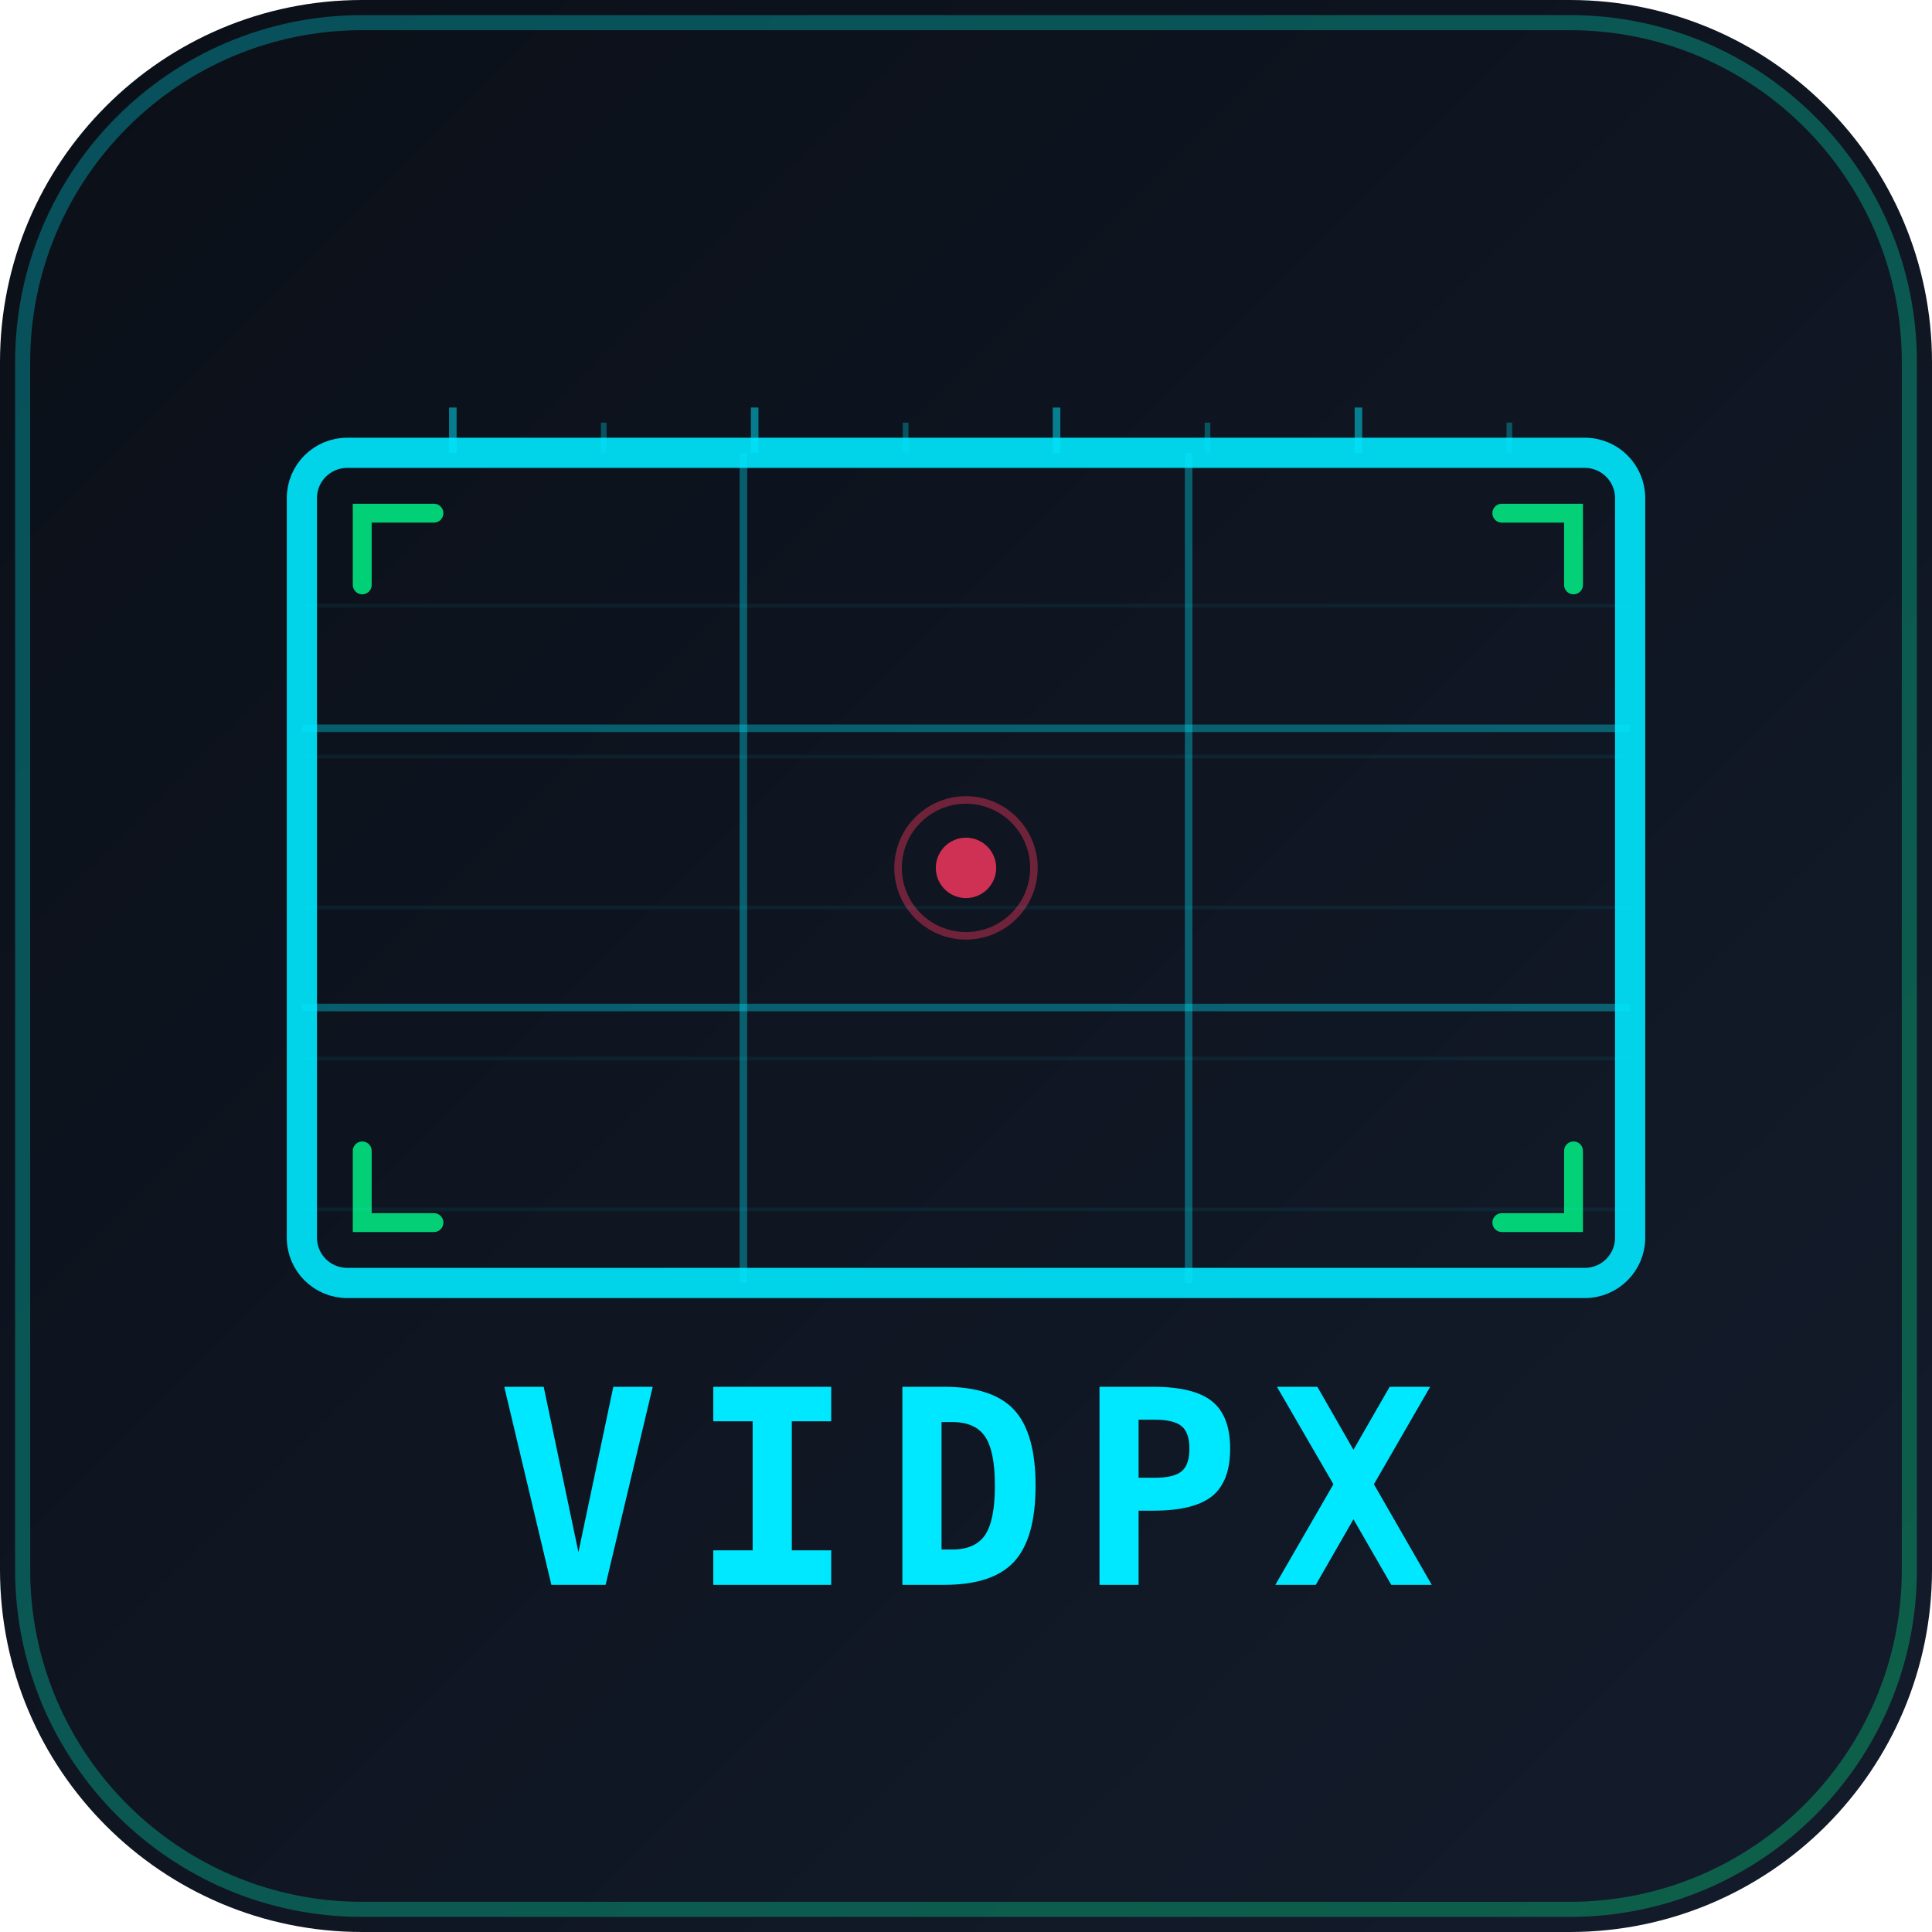
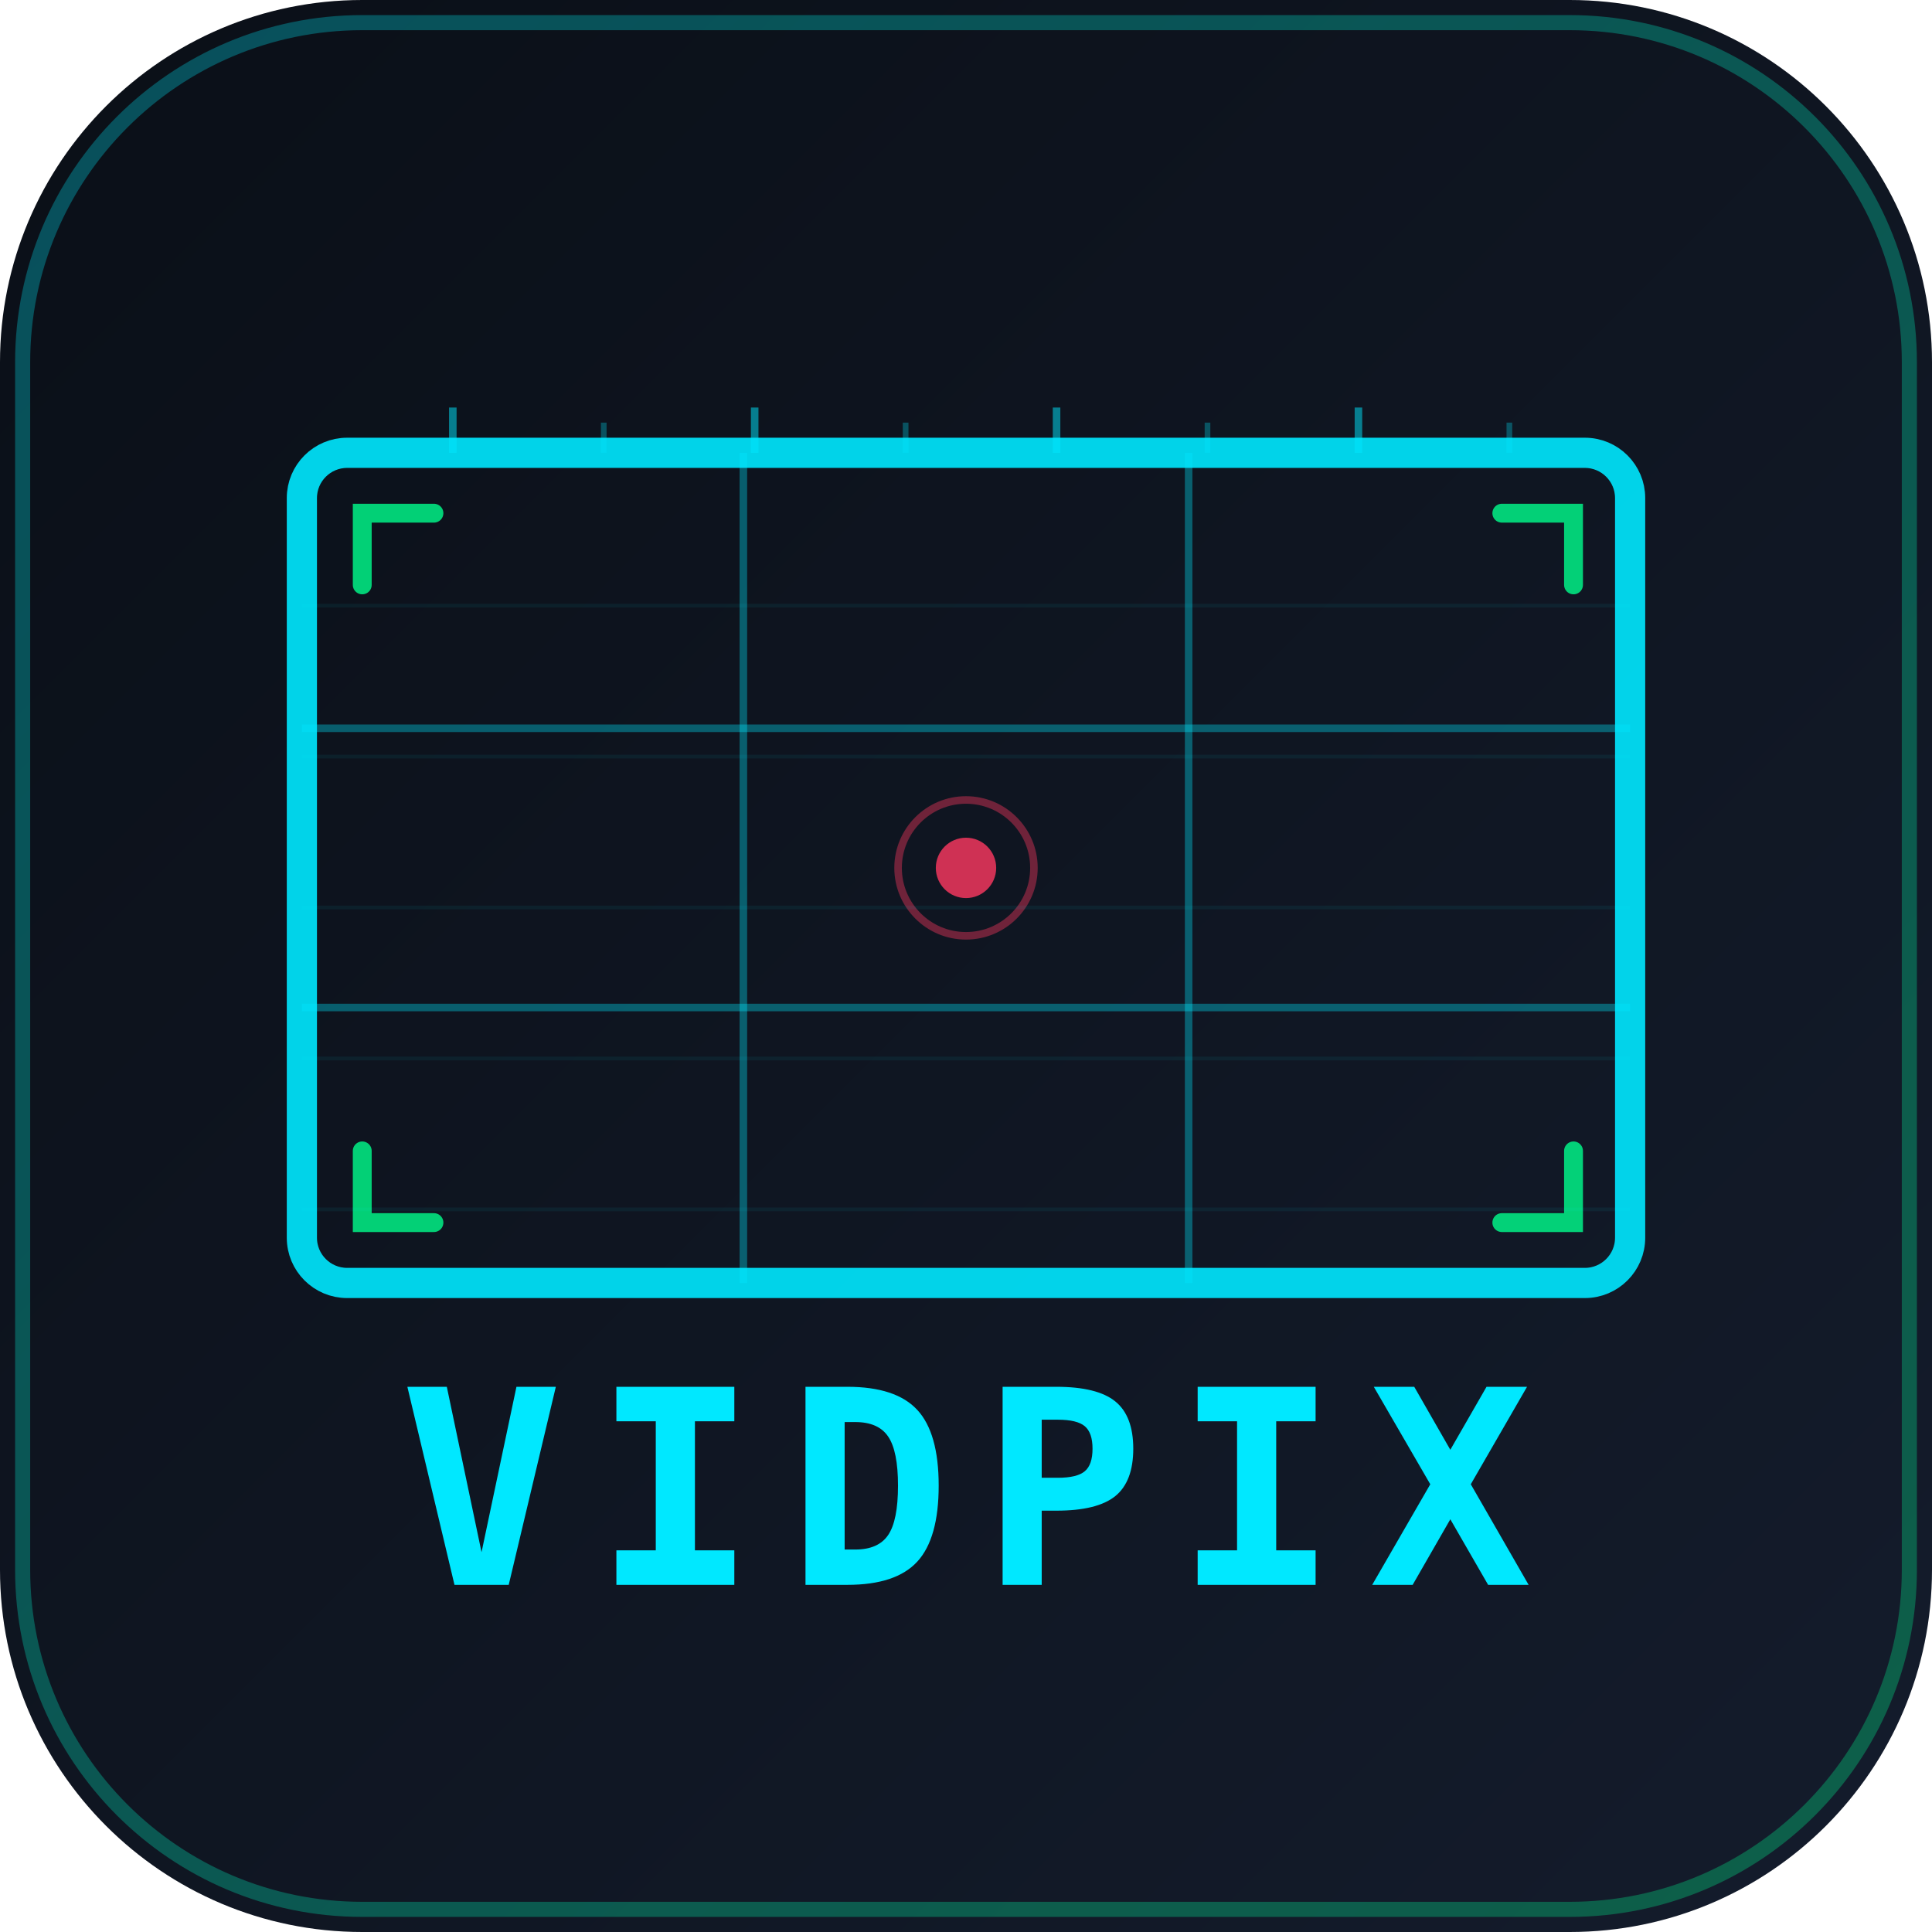
<svg xmlns="http://www.w3.org/2000/svg" viewBox="0 0 512 512">
  <defs>
    <linearGradient id="bg" x1="0%" y1="0%" x2="100%" y2="100%">
      <stop offset="0%" stop-color="#0a0f17" />
      <stop offset="100%" stop-color="#141c2c" />
    </linearGradient>
    <linearGradient id="glow" x1="0%" y1="0%" x2="100%" y2="100%">
      <stop offset="0%" stop-color="#00e8ff" />
      <stop offset="100%" stop-color="#00ff8c" />
    </linearGradient>
  </defs>
  <rect width="512" height="512" rx="96" fill="url(#bg)" />
  <rect x="6" y="6" width="500" height="500" rx="90" fill="none" stroke="url(#glow)" stroke-width="4" opacity="0.3" />
  <rect x="80" y="120" width="352" height="220" rx="12" fill="none" stroke="#00e8ff" stroke-width="8" opacity="0.9" />
  <line x1="197" y1="120" x2="197" y2="340" stroke="#00e8ff" stroke-width="2" opacity="0.35" />
  <line x1="315" y1="120" x2="315" y2="340" stroke="#00e8ff" stroke-width="2" opacity="0.35" />
  <line x1="80" y1="193" x2="432" y2="193" stroke="#00e8ff" stroke-width="2" opacity="0.35" />
  <line x1="80" y1="267" x2="432" y2="267" stroke="#00e8ff" stroke-width="2" opacity="0.35" />
  <circle cx="256" cy="230" r="8" fill="#ff3860" opacity="0.8" />
  <circle cx="256" cy="230" r="18" fill="none" stroke="#ff3860" stroke-width="2" opacity="0.4" />
  <path d="M96 155 L96 136 L115 136" fill="none" stroke="#00ff8c" stroke-width="5" stroke-linecap="round" opacity="0.8" />
  <path d="M417 155 L417 136 L398 136" fill="none" stroke="#00ff8c" stroke-width="5" stroke-linecap="round" opacity="0.8" />
  <path d="M96 305 L96 324 L115 324" fill="none" stroke="#00ff8c" stroke-width="5" stroke-linecap="round" opacity="0.8" />
  <path d="M417 305 L417 324 L398 324" fill="none" stroke="#00ff8c" stroke-width="5" stroke-linecap="round" opacity="0.8" />
  <line x1="120" y1="120" x2="120" y2="108" stroke="#00e8ff" stroke-width="2" opacity="0.5" />
  <line x1="160" y1="120" x2="160" y2="112" stroke="#00e8ff" stroke-width="1.5" opacity="0.3" />
  <line x1="200" y1="120" x2="200" y2="108" stroke="#00e8ff" stroke-width="2" opacity="0.5" />
  <line x1="240" y1="120" x2="240" y2="112" stroke="#00e8ff" stroke-width="1.5" opacity="0.3" />
  <line x1="280" y1="120" x2="280" y2="108" stroke="#00e8ff" stroke-width="2" opacity="0.5" />
  <line x1="320" y1="120" x2="320" y2="112" stroke="#00e8ff" stroke-width="1.5" opacity="0.3" />
  <line x1="360" y1="120" x2="360" y2="108" stroke="#00e8ff" stroke-width="2" opacity="0.5" />
  <line x1="400" y1="120" x2="400" y2="112" stroke="#00e8ff" stroke-width="1.5" opacity="0.3" />
-   <text x="256" y="420" text-anchor="middle" font-family="monospace" font-weight="700" font-size="72" fill="#00e8ff" letter-spacing="8">VIDPX</text>
+   <text x="256" y="420" text-anchor="middle" font-family="monospace" font-weight="700" font-size="72" fill="#00e8ff" letter-spacing="8">VIDPIX</text>
  <rect x="80" y="160" width="352" height="1" fill="#00e8ff" opacity="0.06" />
  <rect x="80" y="200" width="352" height="1" fill="#00e8ff" opacity="0.06" />
  <rect x="80" y="240" width="352" height="1" fill="#00e8ff" opacity="0.06" />
  <rect x="80" y="280" width="352" height="1" fill="#00e8ff" opacity="0.06" />
  <rect x="80" y="320" width="352" height="1" fill="#00e8ff" opacity="0.06" />
</svg>
